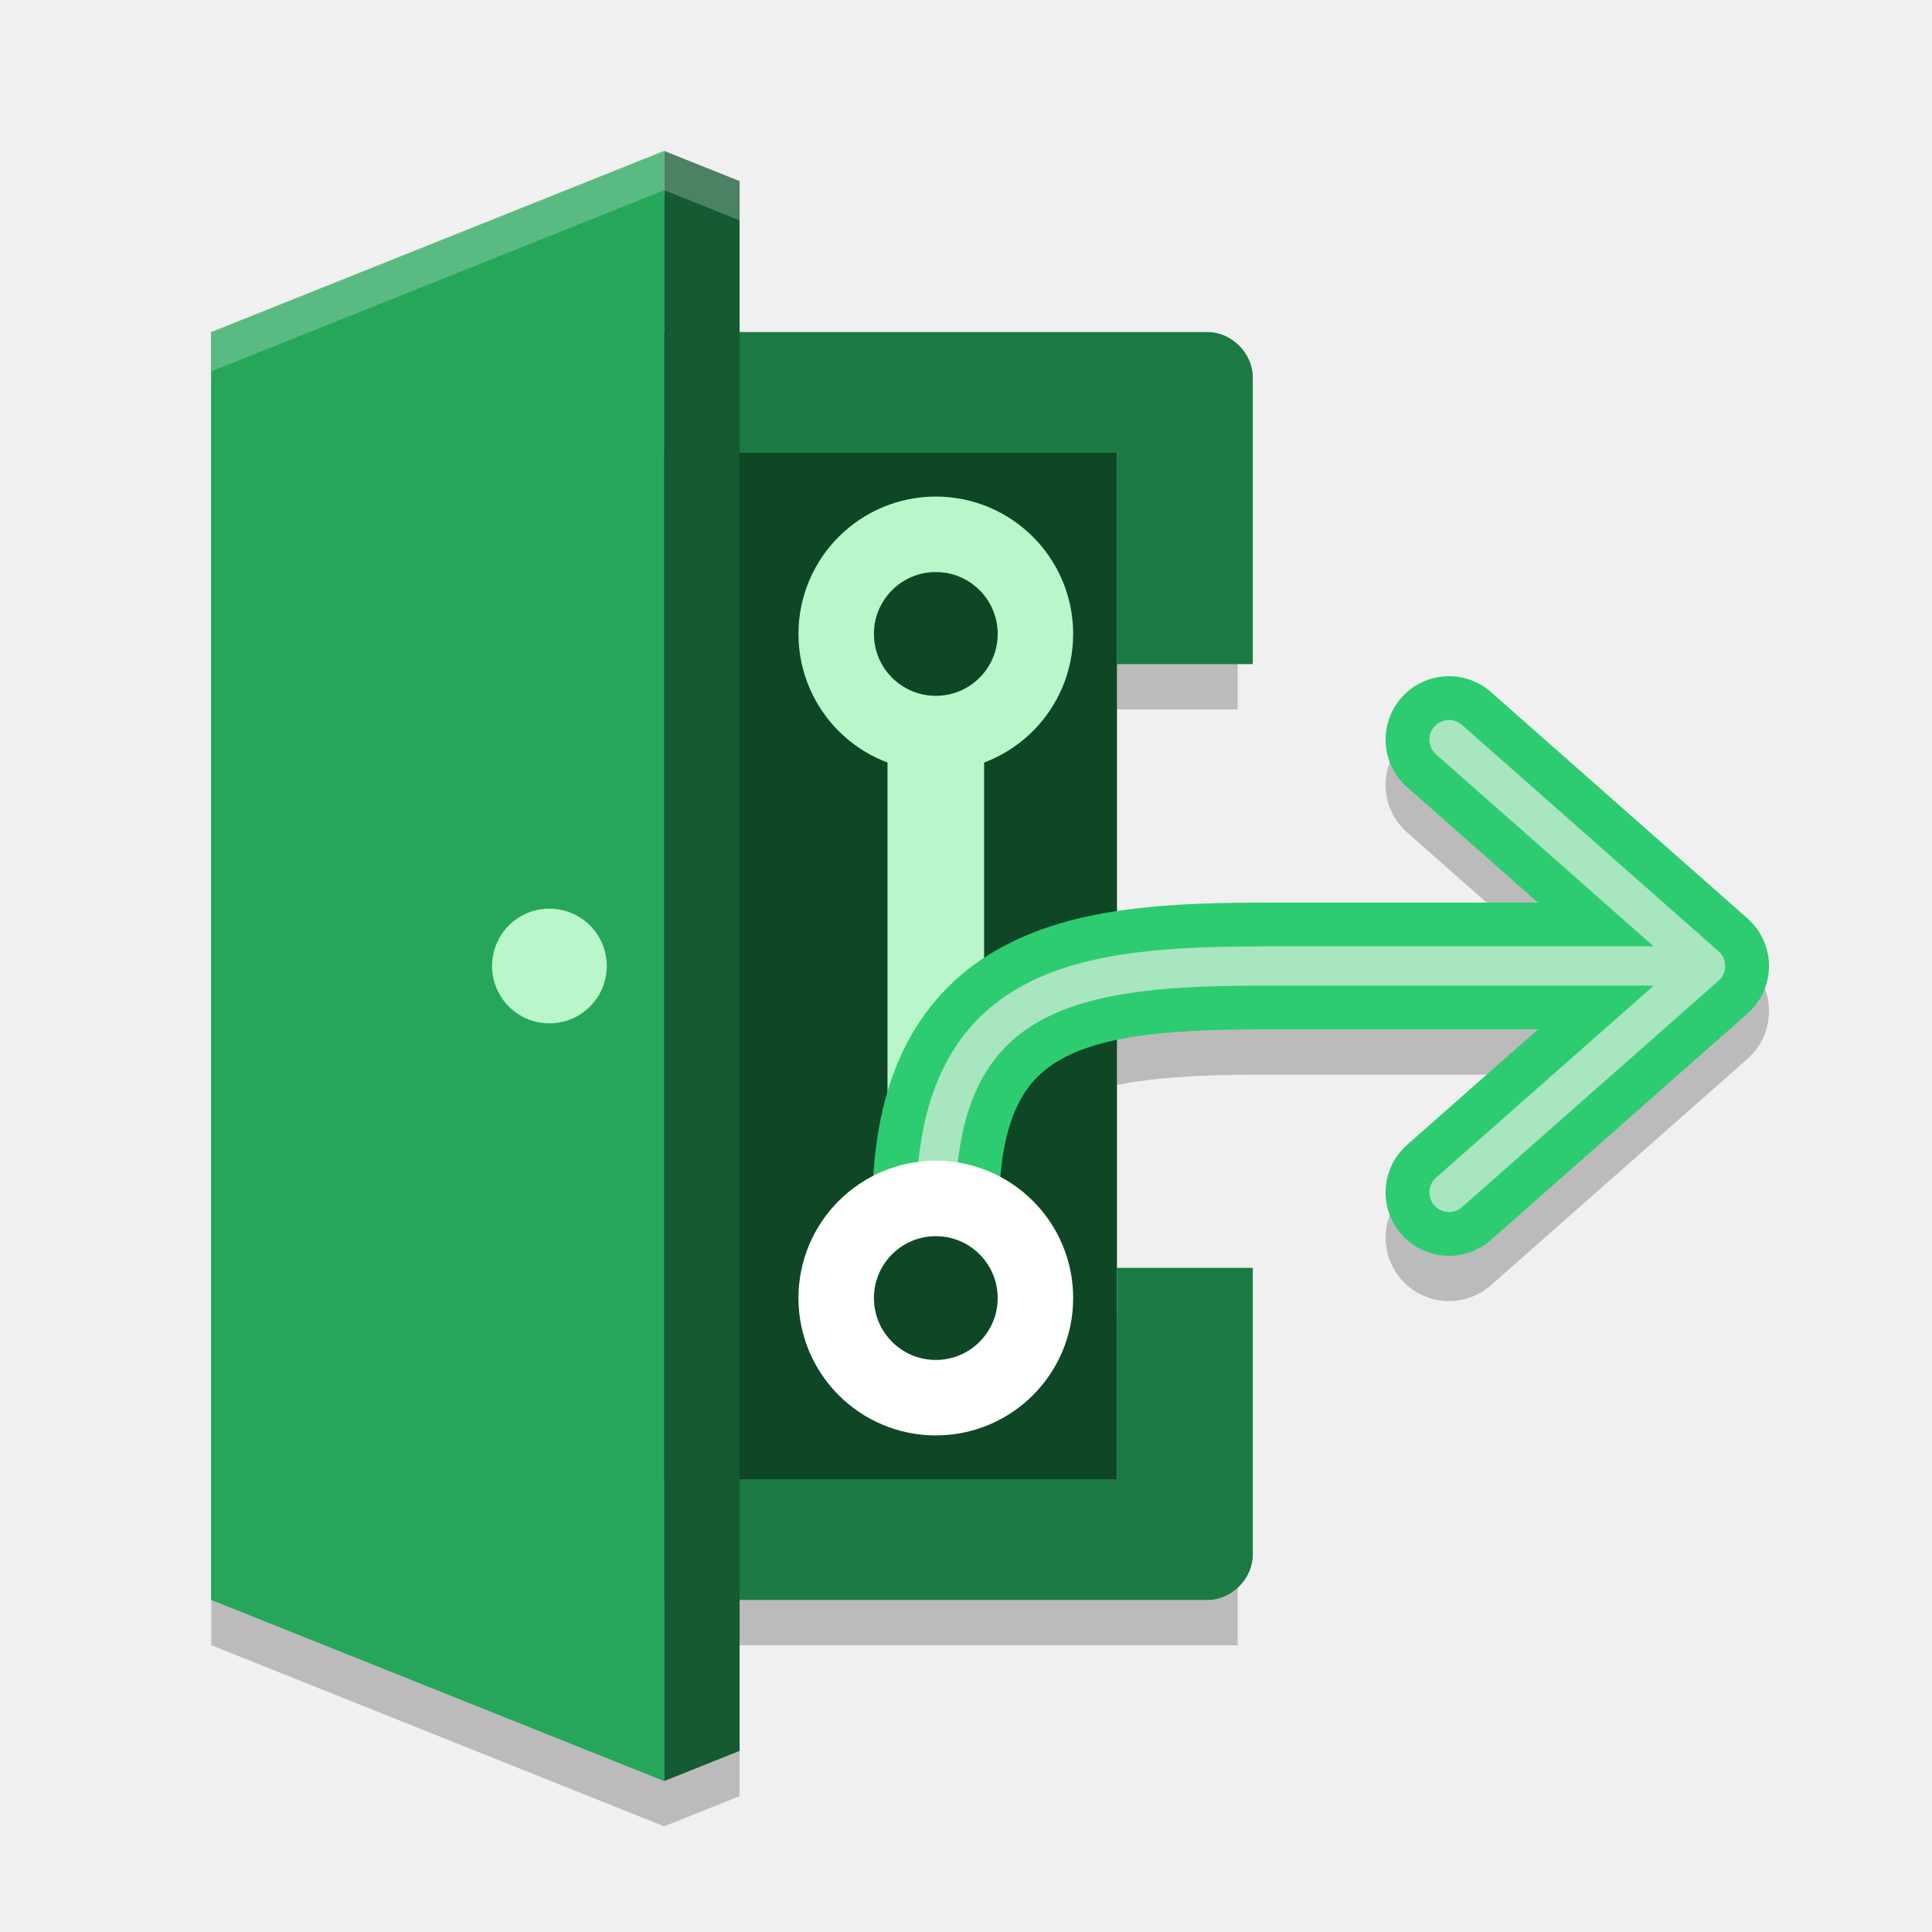
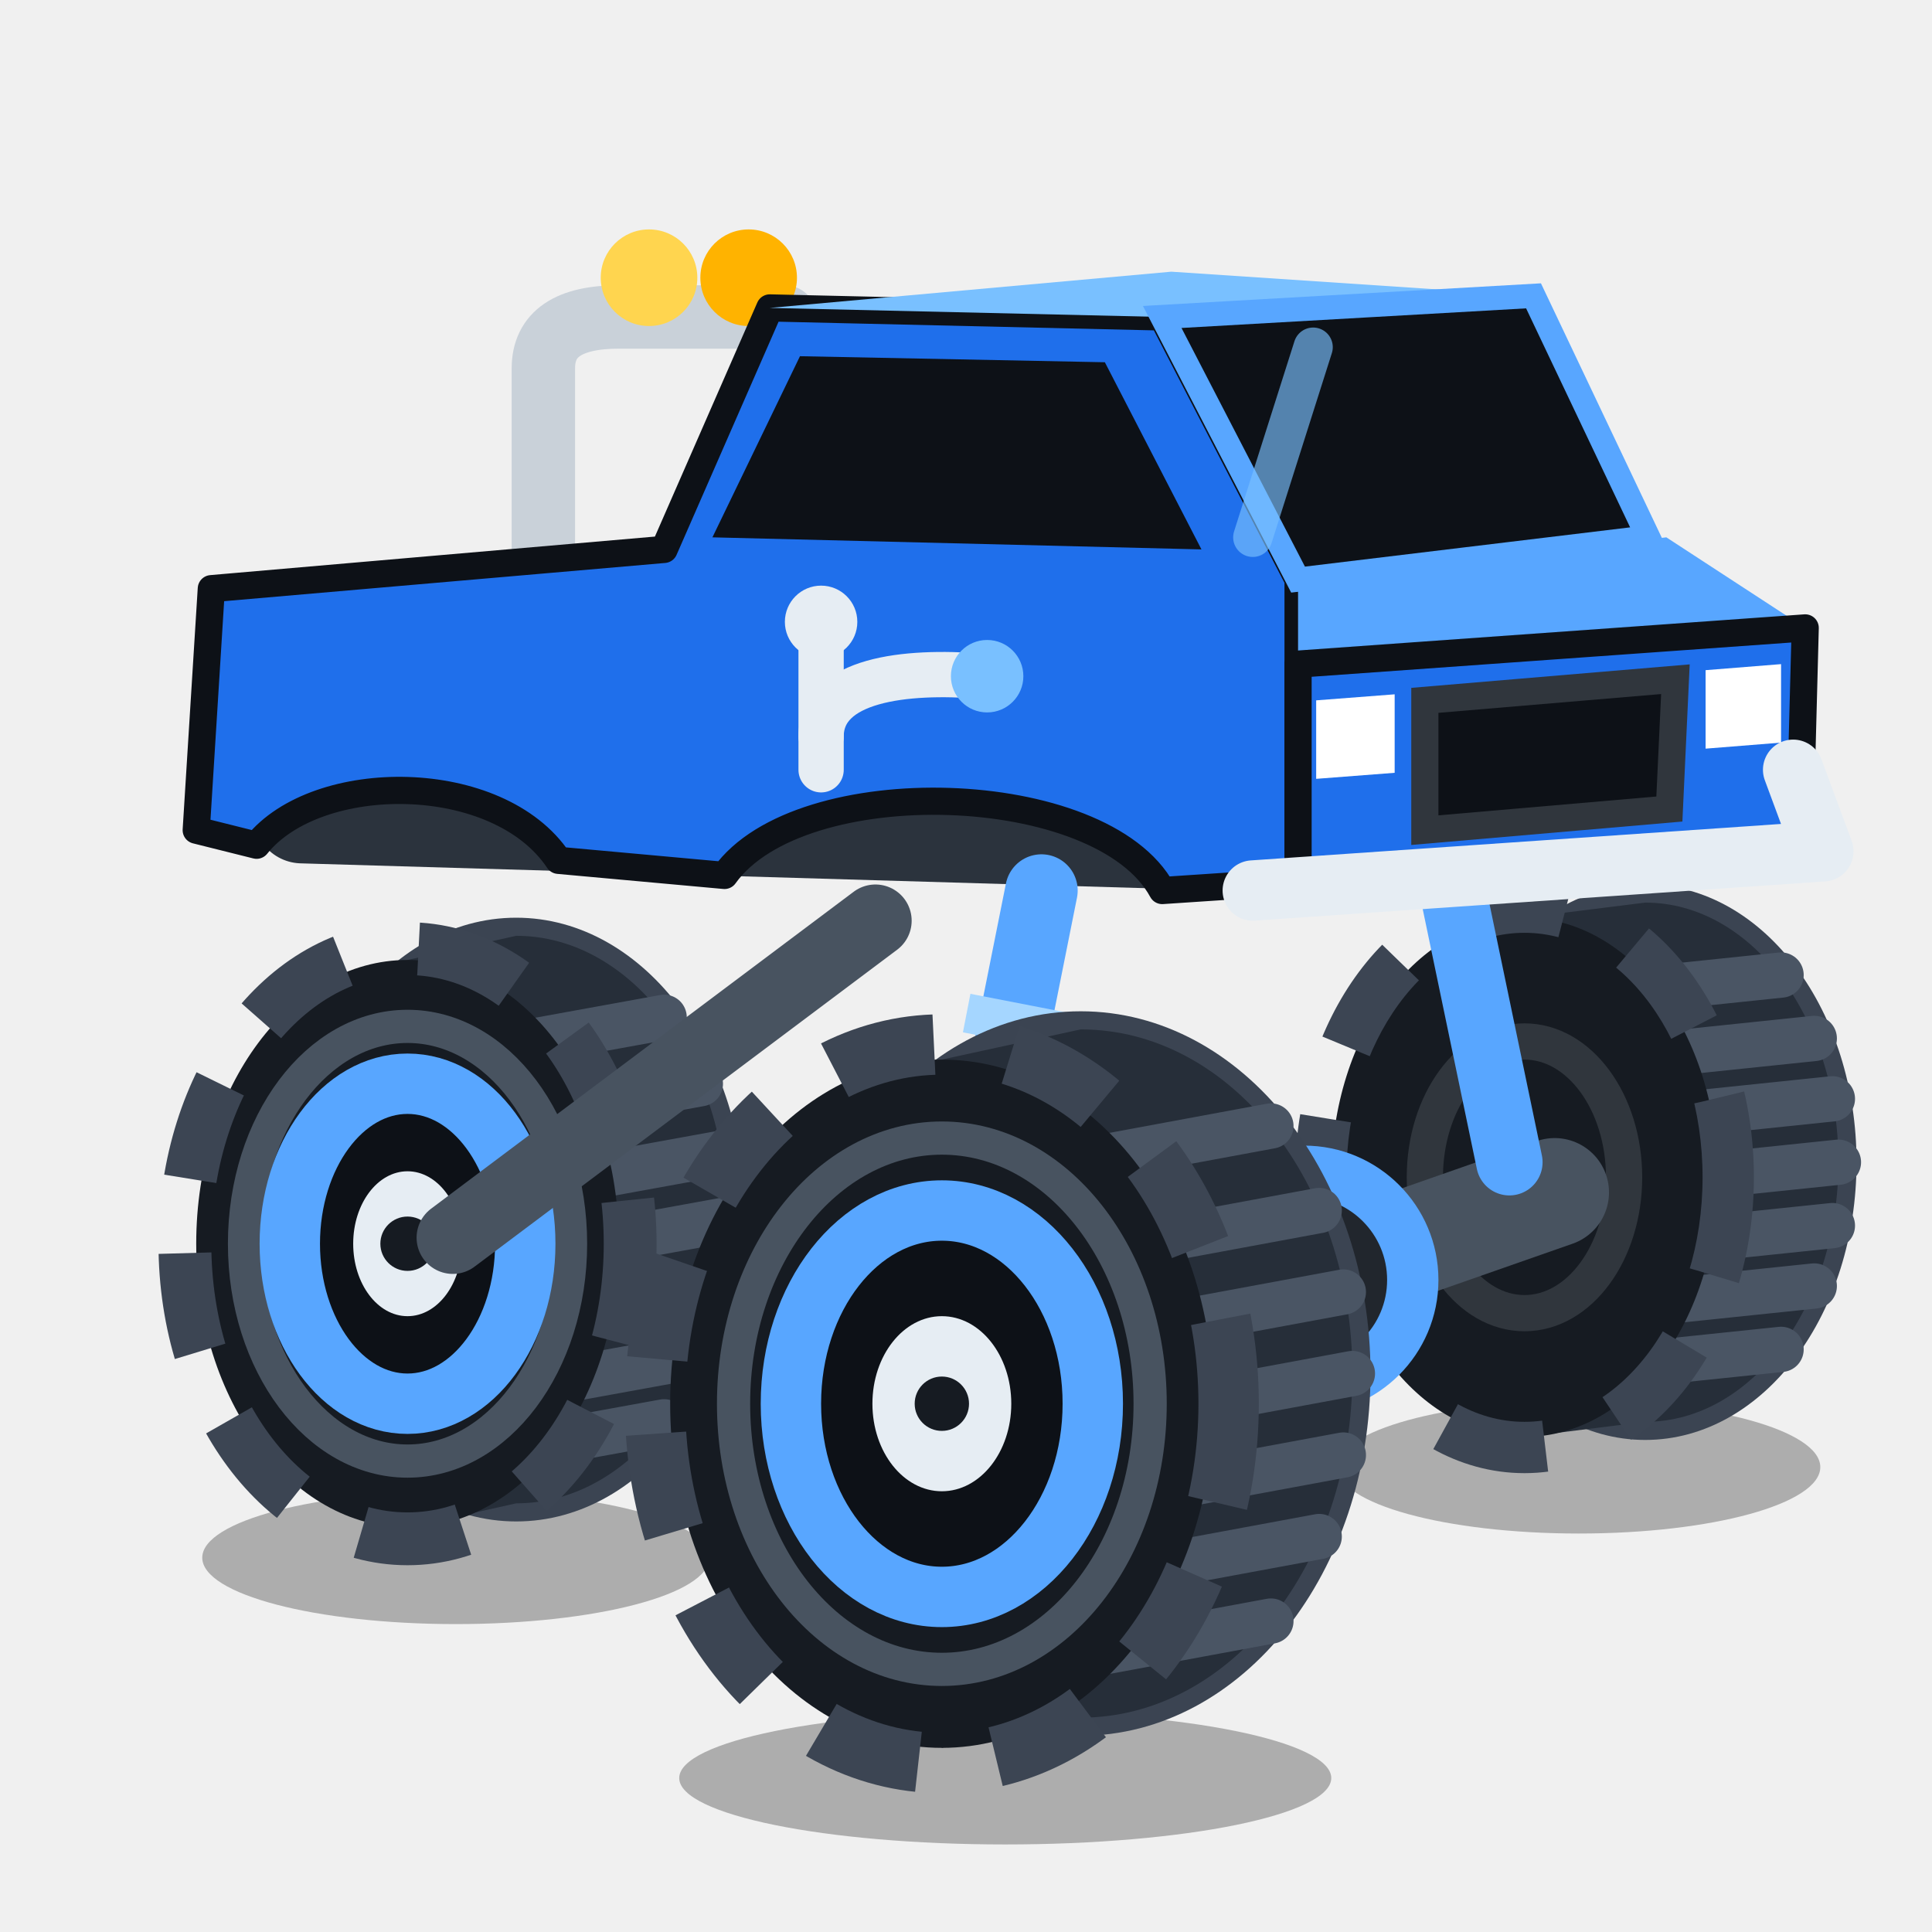
<svg xmlns="http://www.w3.org/2000/svg" width="64" height="64" viewBox="0 0 64 64">
-   <g style="opacity:0.22" transform="translate(0,1.5)">
-     <path d="M 7,11 L 22,5 L 24.5,6 V 11 H 41 V 22 H 37 V 42 H 41 V 53 H 24.5 V 58 L 22,59 L 7,53 Z" />
-     <path d="M 31,40 C 31,32.5 36,32 42,32 H 55.5 M 48,24.5 L 56.5,32 L 48,39.5" fill="none" stroke="#000000" stroke-width="4.2" stroke-linecap="round" stroke-linejoin="round" />
-   </g>
-   <rect style="fill:#0f4726" x="10" y="14" width="27" height="36" rx="1" />
-   <path style="fill:#1b7a43" d="M 7,11 H 40 C 40.8,11 41.5,11.7 41.5,12.5 V 22 H 37 V 15 H 11 V 49 H 37 V 42 H 41.5 V 51.5 C 41.5,52.3 40.8,53 40,53 H 7 Z" />
-   <polygon style="fill:#145a32" points="22,5 24.5,6 24.5,58 22,59" />
-   <polygon style="fill:#26a65b" points="7,11 22,5 22,59 7,53" />
-   <path style="fill:#ffffff;opacity:0.24" d="M 7,11 L 22,5 L 24.5,6 L 24.5,7.3 L 22,6.3 L 7,12.3 Z" />
-   <circle style="fill:#b9f6ca" cx="18.2" cy="32" r="1.9" />
-   <line x1="31" y1="21" x2="31" y2="43" stroke="#b9f6ca" stroke-width="3.2" stroke-linecap="round" />
-   <path d="M 31,40 C 31,32.5 36,32 42,32 H 55.5" fill="none" stroke="#2ecc71" stroke-width="4.2" stroke-linecap="round" />
-   <path d="M 48,24.5 L 56.5,32 L 48,39.5" fill="none" stroke="#2ecc71" stroke-width="4.2" stroke-linecap="round" stroke-linejoin="round" />
-   <path d="M 31,40 C 31,32.5 36,32 42,32 H 55.5 M 48,24.5 L 56.5,32 L 48,39.5" fill="none" stroke="#e8f5e9" stroke-width="1.3" stroke-linecap="round" stroke-linejoin="round" opacity="0.65" />
-   <circle cx="31" cy="21" r="3.3" fill="#0f4726" stroke="#b9f6ca" stroke-width="2.5" />
-   <circle cx="31" cy="43" r="3.3" fill="#0f4726" stroke="#ffffff" stroke-width="2.5" />
+   <ellipse cx="52.3" cy="48.6" rx="8.0" ry="2.2" fill="#000000" opacity="0.28" />
+   <ellipse cx="54.5" cy="38.5" rx="6.4" ry="8.6" fill="#262e39" stroke="#3b4452" stroke-width="1.2" />
+   <path d="M 50.5,30.4 L 54.5,29.9 A 6.4,8.6 0 0 1 54.5,47.1 L 50.5,47.6 Z" fill="#262e39" />
+   <line x1="54.2" y1="32.8" x2="59.0" y2="32.3" stroke="#4a5564" stroke-width="1.5" stroke-linecap="round" />
+   <line x1="55.3" y1="34.9" x2="60.1" y2="34.4" stroke="#4a5564" stroke-width="1.5" stroke-linecap="round" />
+   <line x1="55.9" y1="36.9" x2="60.7" y2="36.4" stroke="#4a5564" stroke-width="1.5" stroke-linecap="round" />
+   <line x1="56.1" y1="39.0" x2="60.9" y2="38.5" stroke="#4a5564" stroke-width="1.5" stroke-linecap="round" />
+   <line x1="55.9" y1="41.1" x2="60.7" y2="40.6" stroke="#4a5564" stroke-width="1.5" stroke-linecap="round" />
+   <line x1="55.3" y1="43.1" x2="60.1" y2="42.6" stroke="#4a5564" stroke-width="1.5" stroke-linecap="round" />
+   <line x1="54.2" y1="45.2" x2="59.0" y2="44.7" stroke="#4a5564" stroke-width="1.5" stroke-linecap="round" />
+   <ellipse cx="50.5" cy="39.0" rx="6.4" ry="8.6" fill="#161b22" stroke="#3c4553" stroke-width="2.4" stroke-dasharray="3.2 2.4" />
+   <ellipse cx="50.5" cy="39.0" rx="5.9" ry="8.1" fill="#161b22" />
+   <ellipse cx="50.5" cy="39.0" rx="3.3" ry="4.5" fill="#161b22" stroke="#30363d" stroke-width="1.2" />
+   <ellipse cx="15.1" cy="51.6" rx="8.4" ry="2.2" fill="#000000" opacity="0.28" />
+   <ellipse cx="17.1" cy="40.4" rx="7.0" ry="9.4" fill="#262e39" stroke="#3b4452" stroke-width="1.2" />
+   <path d="M 13.5,31.8 L 17.1,31.0 A 7.0,9.4 0 0 1 17.1,49.8 L 13.5,50.6 Z" fill="#262e39" />
+   <line x1="17.6" y1="34.5" x2="22.0" y2="33.7" stroke="#4a5564" stroke-width="1.5" stroke-linecap="round" />
+   <line x1="18.8" y1="36.7" x2="23.2" y2="35.9" stroke="#4a5564" stroke-width="1.5" stroke-linecap="round" />
+   <line x1="19.5" y1="39.0" x2="23.9" y2="38.2" stroke="#4a5564" stroke-width="1.5" stroke-linecap="round" />
+   <line x1="19.7" y1="41.2" x2="24.1" y2="40.4" stroke="#4a5564" stroke-width="1.5" stroke-linecap="round" />
+   <line x1="19.5" y1="43.4" x2="23.9" y2="42.6" stroke="#4a5564" stroke-width="1.5" stroke-linecap="round" />
+   <line x1="18.8" y1="45.7" x2="23.2" y2="44.9" stroke="#4a5564" stroke-width="1.5" stroke-linecap="round" />
+   <line x1="17.6" y1="47.9" x2="22.0" y2="47.1" stroke="#4a5564" stroke-width="1.5" stroke-linecap="round" />
+   <ellipse cx="13.5" cy="41.2" rx="7.0" ry="9.4" fill="#161b22" stroke="#3c4553" stroke-width="2.5" stroke-dasharray="3.2 2.4" />
+   <ellipse cx="13.5" cy="41.2" rx="6.5" ry="8.9" fill="#161b22" />
+   <ellipse cx="13.5" cy="41.2" rx="5.4" ry="7.2" fill="none" stroke="#485360" stroke-width="1.1" />
+   <ellipse cx="13.5" cy="41.2" rx="3.9" ry="5.3" fill="#0d1117" stroke="#58a6ff" stroke-width="2.0" />
+   <ellipse cx="13.5" cy="41.2" rx="1.8" ry="2.4" fill="#e6edf3" />
+   <circle cx="13.5" cy="41.2" r="0.9" fill="#161b22" />
+   <path d="M 10,27 L 44,28 L 56,26.5" fill="none" stroke="#2b333d" stroke-width="3.2" stroke-linecap="round" />
+   <line x1="15" y1="41" x2="29" y2="30.5" stroke="#485360" stroke-width="2.4" stroke-linecap="round" />
+   <line x1="31.5" y1="46.5" x2="51.5" y2="39.5" stroke="#485360" stroke-width="3.6" stroke-linecap="round" />
+   <circle cx="43.2" cy="42.4" r="3.6" fill="#21262d" stroke="#58a6ff" stroke-width="1.7" />
+   <circle cx="43.2" cy="42.4" r="1.2" fill="#e6edf3" />
+   <line x1="31.5" y1="44.5" x2="34.5" y2="29.5" stroke="#58a6ff" stroke-width="2.4" stroke-linecap="round" />
+   <line x1="50" y1="38.5" x2="47.5" y2="26.5" stroke="#58a6ff" stroke-width="2.2" stroke-linecap="round" />
+   <line x1="32.4" y1="40" x2="33.8" y2="32.8" stroke="#a5d6ff" stroke-width="3.2" stroke-dasharray="1.3 1.5" />
+   <path d="M 18,19.5 V 12.2 Q 18,10.5 20.5,10.5 H 26" fill="none" stroke="#c9d1d9" stroke-width="2.1" stroke-linecap="round" />
+   <circle cx="21.5" cy="9.2" r="1.6" fill="#ffd54f" />
+   <circle cx="24.8" cy="9.2" r="1.6" fill="#ffb300" />
+   <path d="M 6.5,27.5 L 7,19.5 L 22,18.2 L 25.5,10.2 L 38.5,10.5 L 43,19.2 L 43,29.2 L 38.5,29.5 C 36.5,25.8 26.5,25.5 24,29 L 18.5,28.5 C 16.5,25.5 10.5,25.5 8.5,28 Z" fill="#1f6feb" stroke="#0d1117" stroke-width="0.9" stroke-linejoin="round" />
+   <polygon points="25.5,10.2 38.8,9.0 50.8,9.8 38.5,10.5" fill="#79c0ff" />
+   <polygon points="43,19.2 55.2,17.8 59.8,20.8 43,22.0" fill="#58a6ff" />
+   <polygon points="26.5,11.8 36.6,12.0 39.8,18.2 23.6,17.8" fill="#0d1117" />
+   <polygon points="38.5,10.5 50.8,9.8 54.6,17.8 43,19.2" fill="#0d1117" stroke="#58a6ff" stroke-width="0.8" />
+   <line x1="43.5" y1="11.5" x2="41.5" y2="17.8" stroke="#79c0ff" stroke-width="1.3" stroke-linecap="round" opacity="0.65" />
+   <polygon points="43,22.0 59.8,20.8 59.6,28.4 43,29.5" fill="#1f6feb" stroke="#0d1117" stroke-width="0.9" stroke-linejoin="round" />
+   <polygon points="47.2,23.2 55.5,22.5 55.3,26.8 47.2,27.5" fill="#0d1117" stroke="#30363d" stroke-width="0.9" />
+   <polygon points="43.6,23.2 46.2,23.0 46.2,25.6 43.6,25.8" fill="#ffffff" />
+   <polygon points="56.5,22.2 59.0,22.0 59.0,24.6 56.5,24.8" fill="#ffffff" />
+   <path d="M 41.5,29.5 L 60.4,28.2 L 59.4,25.5" fill="none" stroke="#e6edf3" stroke-width="2.0" stroke-linecap="round" stroke-linejoin="round" />
+   <line x1="27.2" y1="20.6" x2="27.2" y2="25.5" stroke="#e6edf3" stroke-width="1.5" stroke-linecap="round" />
+   <path d="M 27.2,24.4 C 27.2,22.5 30,22.2 32.5,22.4" fill="none" stroke="#e6edf3" stroke-width="1.5" stroke-linecap="round" />
+   <circle cx="27.2" cy="20.6" r="1.2" fill="#e6edf3" />
+   <circle cx="32.7" cy="22.4" r="1.2" fill="#79c0ff" />
+   <ellipse cx="33.3" cy="58.9" rx="10.8" ry="2.2" fill="#000000" opacity="0.28" />
+   <ellipse cx="35.8" cy="45.5" rx="9.0" ry="11.4" fill="#262e39" stroke="#3b4452" stroke-width="1.2" />
+   <path d="M 31.2,35.1 L 35.8,34.1 A 9.0,11.4 0 0 1 35.8,56.9 L 31.2,57.9 Z" fill="#262e39" />
+   <line x1="36.7" y1="38.3" x2="42.1" y2="37.3" stroke="#4a5564" stroke-width="1.5" stroke-linecap="round" />
+   <line x1="38.3" y1="41.1" x2="43.7" y2="40.1" stroke="#4a5564" stroke-width="1.5" stroke-linecap="round" />
+   <line x1="39.1" y1="43.8" x2="44.5" y2="42.8" stroke="#4a5564" stroke-width="1.5" stroke-linecap="round" />
+   <line x1="39.4" y1="46.5" x2="44.8" y2="45.5" stroke="#4a5564" stroke-width="1.5" stroke-linecap="round" />
+   <line x1="39.1" y1="49.2" x2="44.5" y2="48.2" stroke="#4a5564" stroke-width="1.5" stroke-linecap="round" />
+   <line x1="38.3" y1="51.9" x2="43.7" y2="50.9" stroke="#4a5564" stroke-width="1.5" stroke-linecap="round" />
+   <line x1="36.7" y1="54.7" x2="42.1" y2="53.7" stroke="#4a5564" stroke-width="1.5" stroke-linecap="round" />
+   <ellipse cx="31.2" cy="46.5" rx="9.0" ry="11.4" fill="#161b22" stroke="#3c4553" stroke-width="3.0" stroke-dasharray="3.2 2.4" />
+   <ellipse cx="31.2" cy="46.5" rx="8.5" ry="10.9" fill="#161b22" />
+   <ellipse cx="31.2" cy="46.5" rx="6.9" ry="8.8" fill="none" stroke="#485360" stroke-width="1.1" />
+   <ellipse cx="31.2" cy="46.5" rx="5.0" ry="6.4" fill="#0d1117" stroke="#58a6ff" stroke-width="2.0" />
+   <ellipse cx="31.2" cy="46.5" rx="2.3" ry="2.9" fill="#e6edf3" />
+   <circle cx="31.2" cy="46.5" r="0.9" fill="#161b22" />
</svg>
